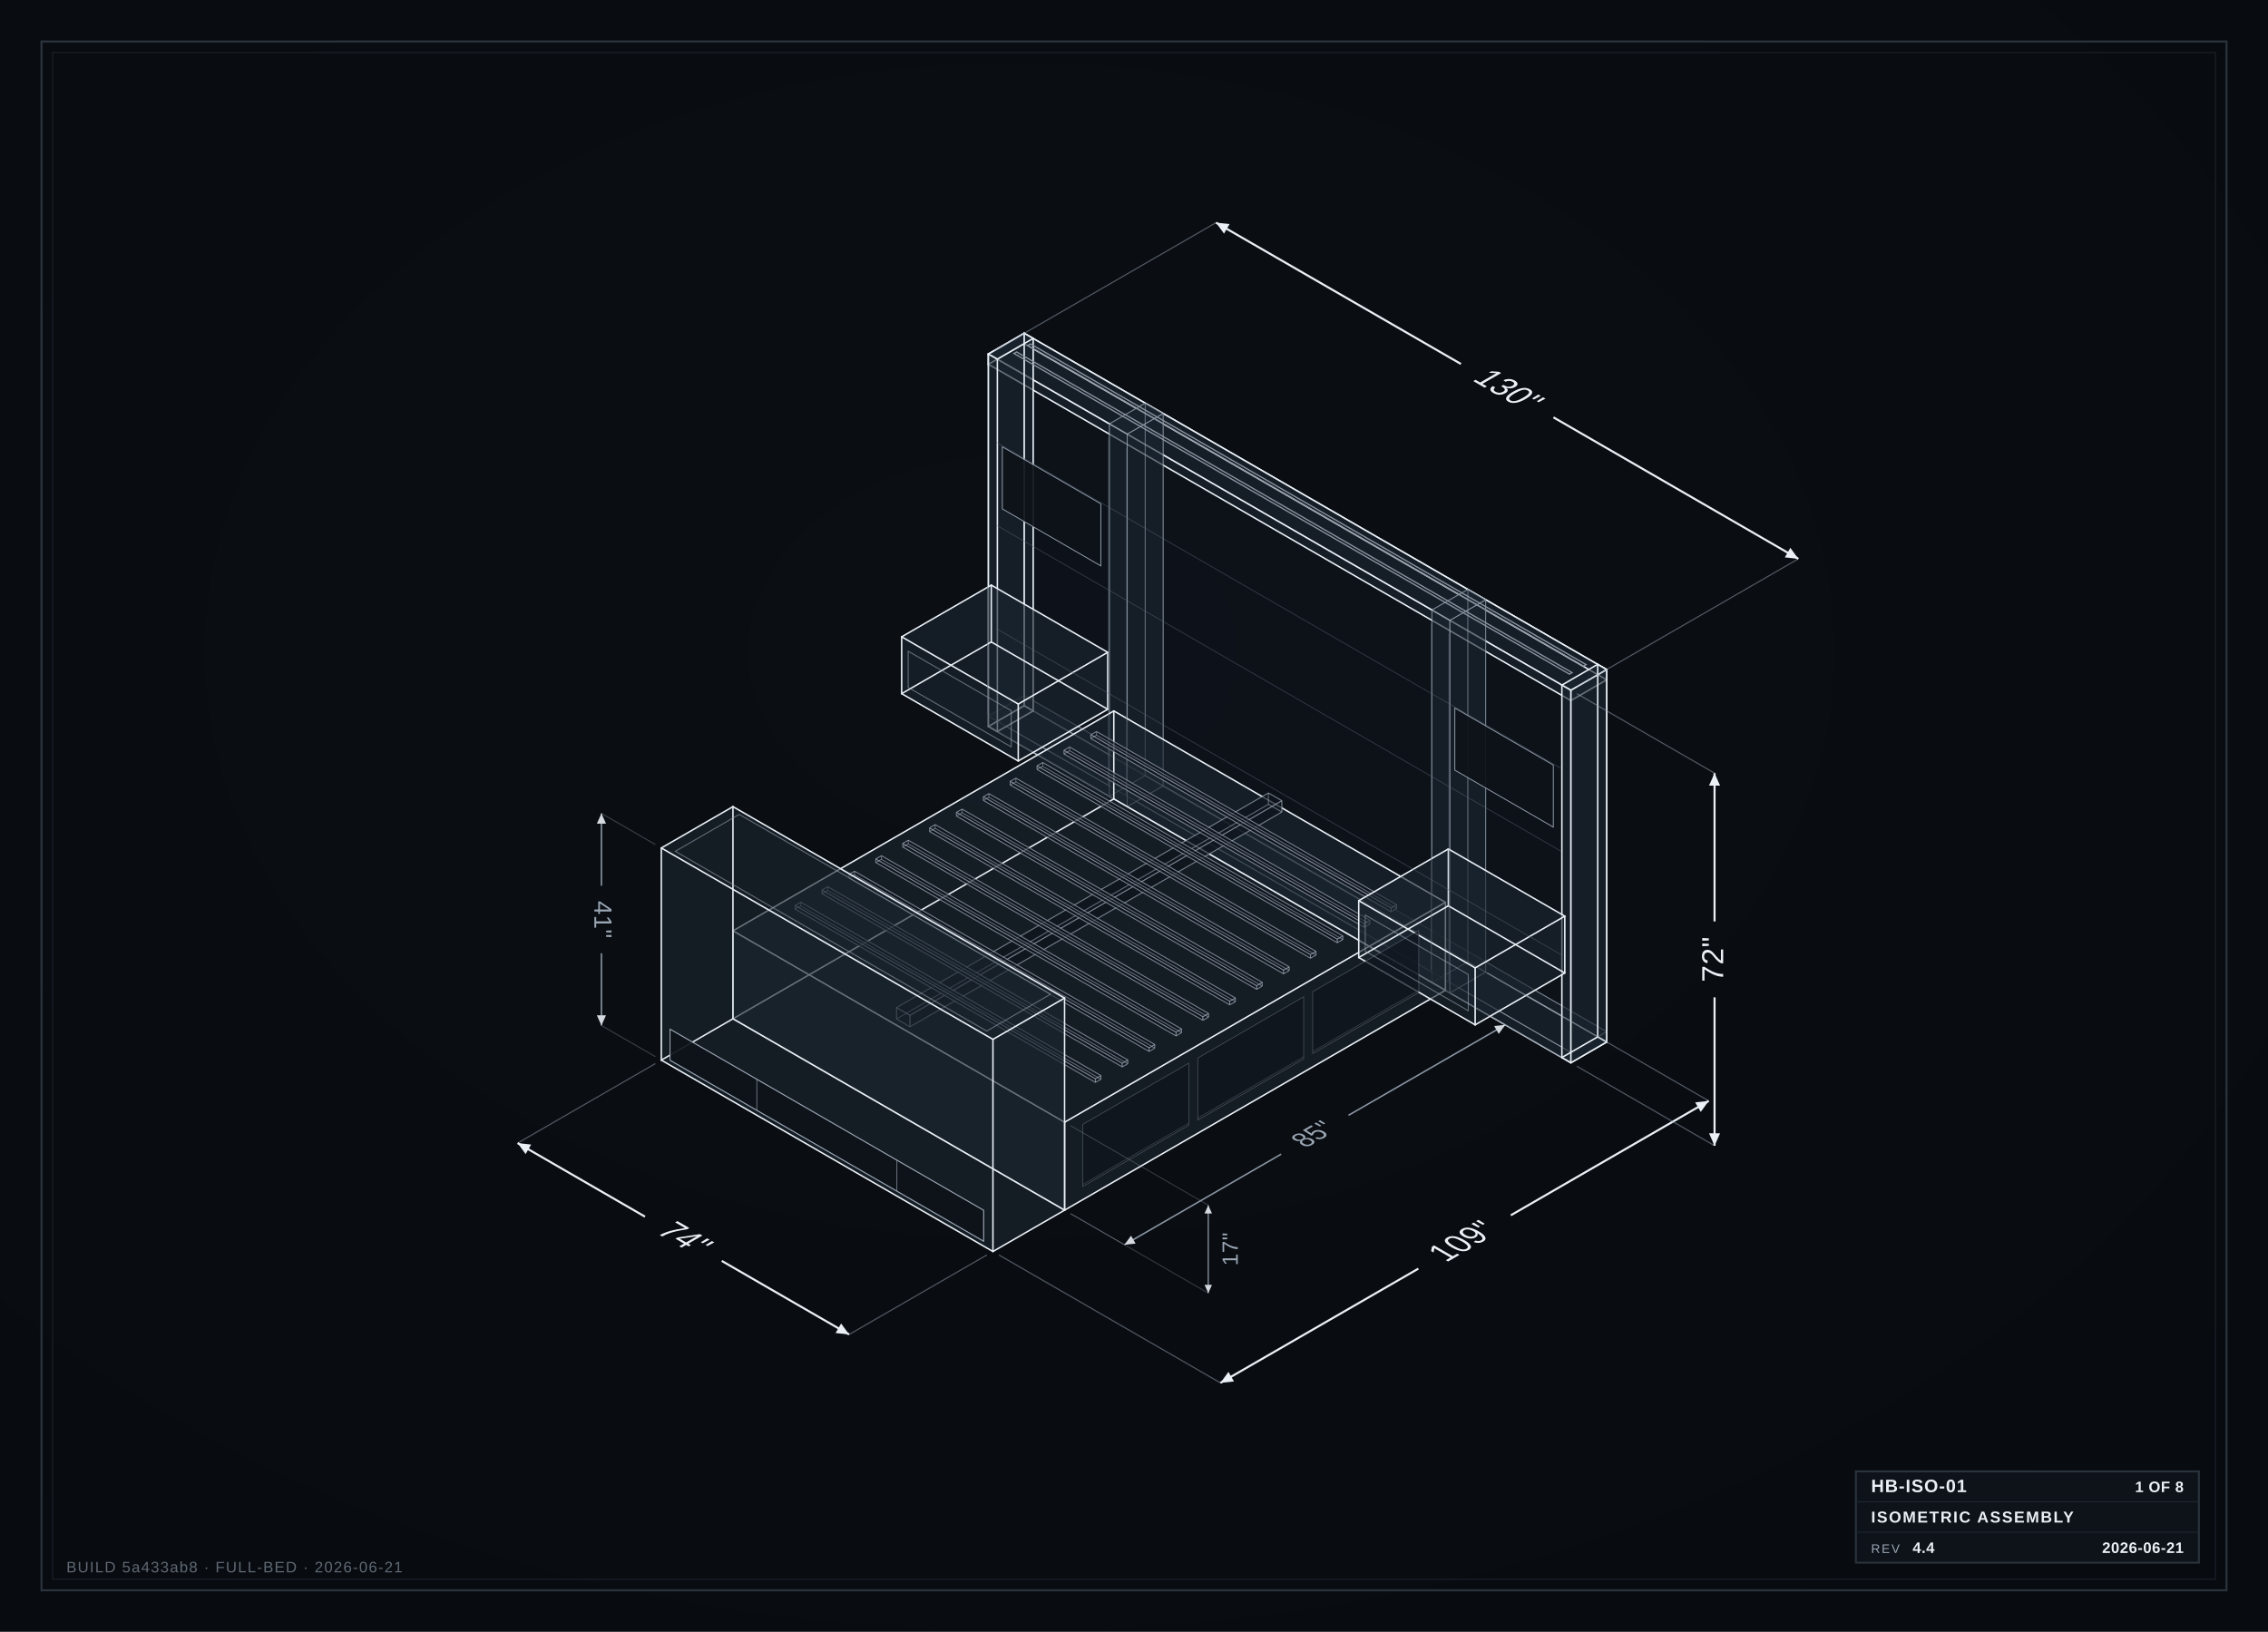
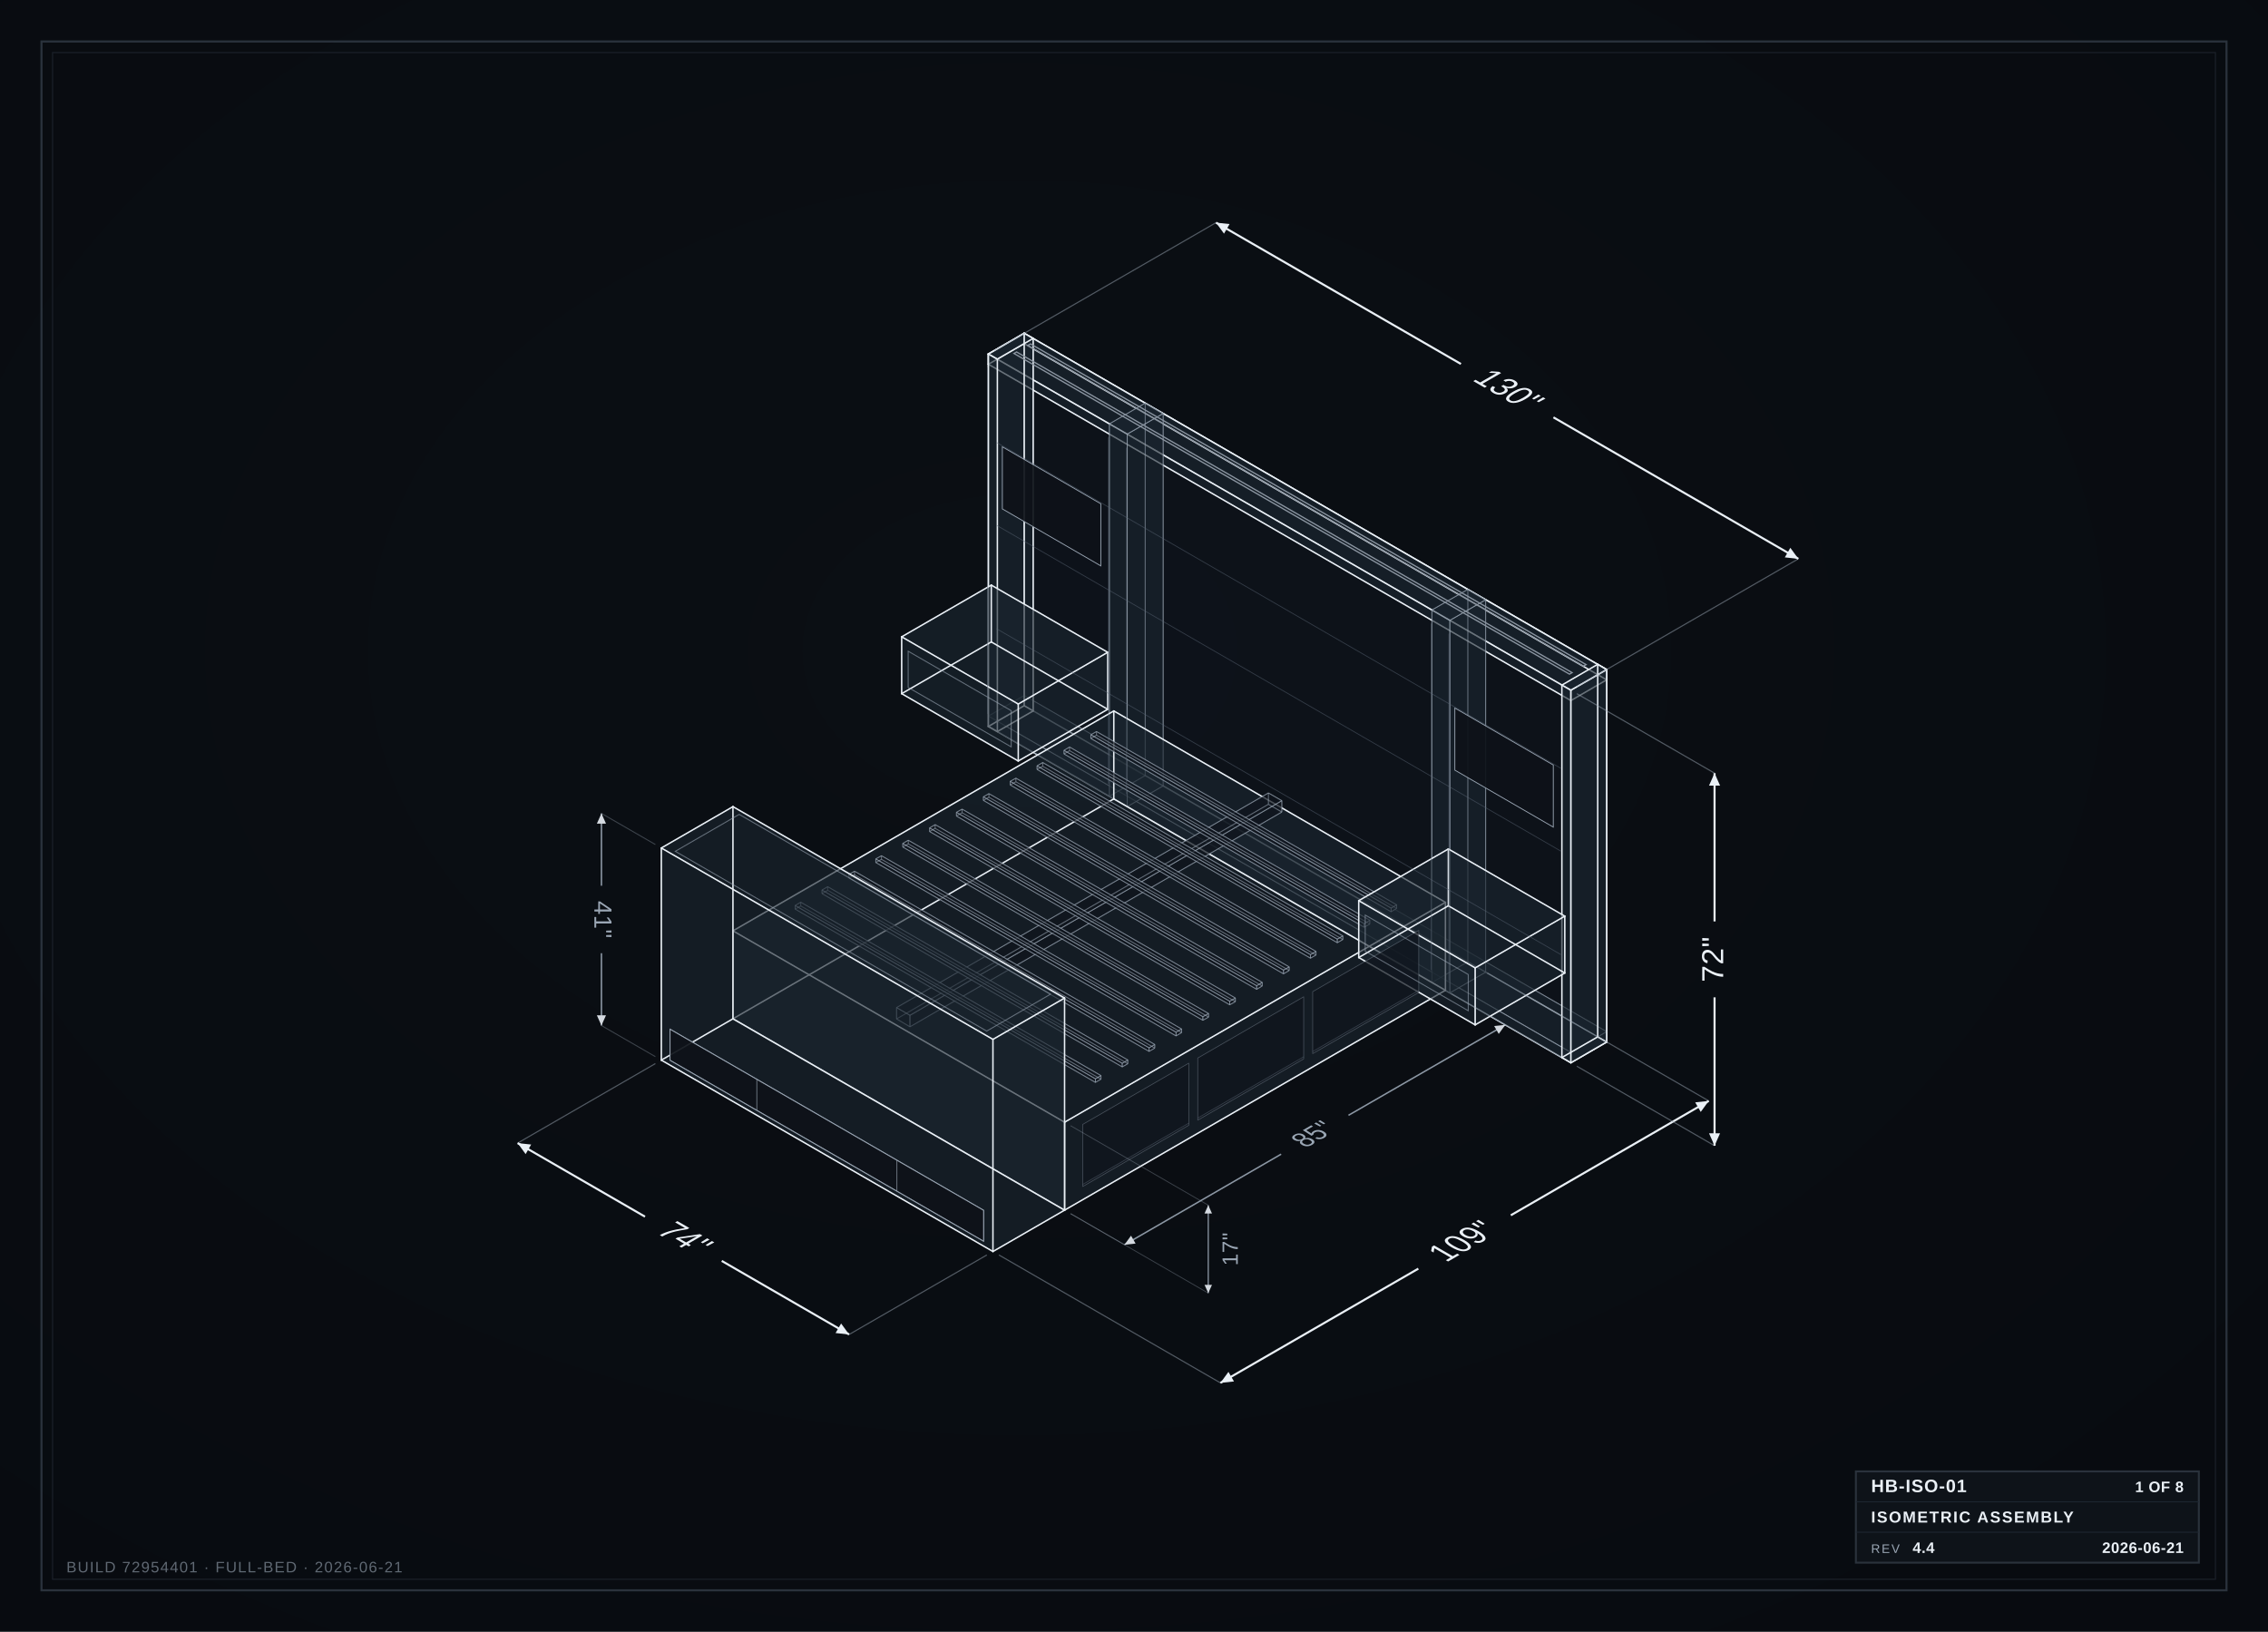
<svg xmlns="http://www.w3.org/2000/svg" viewBox="0 0 1640 1180" data-bf-class="new-world-isometric" data-bf-sheet="full-bed" data-bf-view="iso-top">
  <defs>
    <radialGradient id="bg" cx="0.45" cy="0.4" r="0.95">
      <stop offset="0" stop-color="#0B0F14" />
      <stop offset="1" stop-color="#070A0F" />
    </radialGradient>
    <marker id="dimArrow-primary" markerWidth="11" markerHeight="10" refX="9" refY="4" orient="auto-start-reverse" markerUnits="userSpaceOnUse">
      <path d="M0,0 L9,4 L0,8 Z" fill="#EAF0F6" />
    </marker>
    <marker id="dimArrow-secondary" markerWidth="9.4" markerHeight="8.6" refX="7.4" refY="3.3" orient="auto-start-reverse" markerUnits="userSpaceOnUse">
      <path d="M0,0 L7.4,3.3 L0,6.6 Z" fill="#EAF0F6" />
    </marker>
    <marker id="dimArrow-tight" markerWidth="8" markerHeight="7.4" refX="6" refY="2.7" orient="auto-start-reverse" markerUnits="userSpaceOnUse">
      <path d="M0,0 L6,2.7 L0,5.4 Z" fill="#EAF0F6" />
    </marker>
    <marker id="dimArrow-micro" markerWidth="7" markerHeight="6.4" refX="5" refY="2.2" orient="auto-start-reverse" markerUnits="userSpaceOnUse">
      <path d="M0,0 L5,2.2 L0,4.4 Z" fill="#EAF0F6" />
    </marker>
    <style>
      .face   { fill:#1B2530; fill-opacity:0.62; stroke:#9AA6B4; stroke-width:0.5; stroke-opacity:0.5; stroke-linejoin:round; }
      .faceDk { fill:#0E141C; fill-opacity:0.72; stroke:#9AA6B4; stroke-width:0.5; stroke-opacity:0.4; stroke-linejoin:round; }
      .spk    { fill:#0E1218; fill-opacity:0.92; stroke:#9AA6B4; stroke-width:0.6; }
      .metal  { fill:none; stroke:#8B95A1; stroke-width:0.9; }
      .edge   { stroke:#EAF0F6;  stroke-width:1.05; fill:none; stroke-linecap:round; stroke-linejoin:round; }
      .edgeS  { stroke:#9AA6B4; stroke-width:0.7;  fill:none; opacity:0.6; }
      .edgeF  { stroke:#5A6675; stroke-width:0.55; fill:none; opacity:0.5; }
      .explode { stroke:#9AA6B4; stroke-width:0.7; fill:none; stroke-dasharray:2 6; stroke-linecap:round; opacity:0.55; }
      .dimline-primary { stroke:#EAF0F6; stroke-width:1.5; }
      .dimline-secondary { stroke:#9AA6B4; stroke-width:1.05; opacity:0.9; }
      .dimline-tight { stroke:#9AA6B4; stroke-width:0.85; opacity:0.9; }
      .dimline-micro { stroke:#9AA6B4; stroke-width:0.7; opacity:0.9; }
      .ext-primary { stroke:#9AA6B4; stroke-width:0.8; opacity:0.5; }
      .ext-secondary { stroke:#9AA6B4; stroke-width:0.7; opacity:0.35; }
      .ext-tight { stroke:#9AA6B4; stroke-width:0.6; opacity:0.35; }
      .ext-micro { stroke:#9AA6B4; stroke-width:0.5; opacity:0.35; }
      .dimKnockout { fill:#070A0F; stroke:none; }
      /* dimension typography — the ONLY three sizes (07 §3B). The thin halo is ANTI-ALIAS support only, never
         line clearance: the dim line is broken around the number (or the number sits outside it), so no line
         ever runs beneath a glyph. */
      .dimtext { fill:#EAF0F6; font-family:"Helvetica Neue","Segoe UI",Arial,system-ui,sans-serif; letter-spacing:0.3px; paint-order:stroke; stroke:#070A0F; stroke-width:1.1px; }
      .dimP { font-size:22px; }
      .dimS { font-size:18px; fill:#9AA6B4; }
      .dimT { font-size:16px; fill:#9AA6B4; }
      .dimM { font-size:13px; fill:#9AA6B4; }
      /* COMPACT title-block typography (07 §3B): the drawing title lives ONLY here (no top sheet title); the
         title is class="ttl" so it is exempt from the descriptive-label scan and the proof's text.ttl probe. */
      .ttl   { fill:#EAF0F6;    font-family:"Helvetica Neue","Segoe UI",Arial,system-ui,sans-serif; font-size:11.5px; letter-spacing:1px; font-weight:600; }
      .tnum  { fill:#EAF0F6;    font-family:"Helvetica Neue","Segoe UI",Arial,system-ui,sans-serif; font-size:13px; letter-spacing:0.6px; font-weight:700; }
      .tlab  { fill:#9AA6B4; font-family:"Helvetica Neue","Segoe UI",Arial,system-ui,sans-serif; font-size:9px;  letter-spacing:1.1px; }
      .tval  { fill:#EAF0F6;    font-family:"Helvetica Neue","Segoe UI",Arial,system-ui,sans-serif; font-size:11px; letter-spacing:0.3px; font-weight:600; }
      .wm    { fill:#9AA6B4; font-family:"Helvetica Neue","Segoe UI",Arial,system-ui,sans-serif; font-size:11px; letter-spacing:0.8px; opacity:0.6; }
    </style>
  </defs>
  <rect x="0" y="0" width="1640" height="1180" fill="url(#bg)" />
  <rect x="30" y="30" width="1580" height="1120" fill="none" stroke="#2A323C" stroke-width="1.5" />
  <rect x="38" y="38" width="1564" height="1104" fill="none" stroke="#1A2029" stroke-width="0.8" />
  <g id="iso-model">
    <path d="M714.7,525.3 L1135.9,768.5 L1135.9,499.1 L714.7,256 Z" class="faceDk" />
    <path d="M1161.8,753.5 L1135.9,768.5 L1135.9,499.1 L1161.8,484.2 Z" class="faceDk" />
    <path d="M740.6,241 L1161.8,484.2 L1135.9,499.1 L714.7,256 Z" class="faceDk" />
    <line x1="740.6" y1="510.3" x2="1161.8" y2="753.5" class="edge" />
    <line x1="1161.8" y1="753.5" x2="1161.8" y2="484.2" class="edge" />
    <line x1="1161.8" y1="484.2" x2="740.6" y2="241" class="edge" />
    <line x1="740.6" y1="241" x2="740.6" y2="510.3" class="edge" />
    <line x1="714.7" y1="525.3" x2="1135.9" y2="768.5" class="edge" />
    <line x1="1135.9" y1="768.5" x2="1135.9" y2="499.1" class="edge" />
    <line x1="1135.9" y1="499.1" x2="714.7" y2="256" class="edge" />
    <line x1="714.7" y1="256" x2="714.7" y2="525.3" class="edge" />
    <line x1="740.6" y1="510.3" x2="714.7" y2="525.3" class="edge" />
    <line x1="1161.8" y1="753.5" x2="1135.9" y2="768.5" class="edge" />
    <line x1="1161.8" y1="484.2" x2="1135.9" y2="499.1" class="edge" />
    <line x1="740.6" y1="241" x2="714.7" y2="256" class="edge" />
    <path d="M714.7,263.4 L1135.9,506.6 L1135.9,499.1 L714.7,256 Z" class="face" />
    <path d="M1161.8,491.6 L1135.9,506.6 L1135.9,499.1 L1161.8,484.2 Z" class="face" />
    <path d="M740.6,241 L1161.8,484.2 L1135.9,499.1 L714.7,256 Z" class="face" />
    <line x1="740.6" y1="248.5" x2="1161.8" y2="491.6" class="edge" />
    <line x1="1161.8" y1="491.6" x2="1161.8" y2="484.2" class="edge" />
    <line x1="1161.8" y1="484.2" x2="740.6" y2="241" class="edge" />
    <line x1="740.6" y1="241" x2="740.6" y2="248.5" class="edge" />
    <line x1="714.7" y1="263.4" x2="1135.9" y2="506.6" class="edge" />
    <line x1="1135.9" y1="506.6" x2="1135.9" y2="499.1" class="edge" />
    <line x1="1135.9" y1="499.1" x2="714.7" y2="256" class="edge" />
    <line x1="714.7" y1="256" x2="714.7" y2="263.4" class="edge" />
    <line x1="740.6" y1="248.5" x2="714.7" y2="263.4" class="edge" />
    <line x1="1161.8" y1="491.6" x2="1135.9" y2="506.6" class="edge" />
    <line x1="1161.8" y1="484.2" x2="1135.9" y2="499.1" class="edge" />
    <line x1="740.6" y1="241" x2="714.7" y2="256" class="edge" />
    <path d="M714.7,525.3 L1135.9,768.5 L1135.9,761 L714.7,517.8 Z" class="face" />
    <path d="M1161.8,753.5 L1135.9,768.5 L1135.9,761 L1161.8,746 Z" class="face" />
    <path d="M740.6,502.9 L1161.8,746 L1135.9,761 L714.7,517.8 Z" class="face" />
    <line x1="740.6" y1="510.3" x2="1161.8" y2="753.5" class="edgeS" />
    <line x1="1161.8" y1="753.5" x2="1161.8" y2="746" class="edgeS" />
    <line x1="1161.8" y1="746" x2="740.6" y2="502.9" class="edgeS" />
    <line x1="740.6" y1="502.9" x2="740.6" y2="510.3" class="edgeS" />
    <line x1="714.7" y1="525.3" x2="1135.9" y2="768.5" class="edgeS" />
    <line x1="1135.9" y1="768.5" x2="1135.9" y2="761" class="edgeS" />
    <line x1="1135.9" y1="761" x2="714.7" y2="517.8" class="edgeS" />
    <line x1="714.7" y1="517.8" x2="714.7" y2="525.3" class="edgeS" />
    <line x1="740.6" y1="510.3" x2="714.7" y2="525.3" class="edgeS" />
    <line x1="1161.8" y1="753.5" x2="1135.9" y2="768.5" class="edgeS" />
    <line x1="1161.8" y1="746" x2="1135.9" y2="761" class="edgeS" />
    <line x1="740.6" y1="502.9" x2="714.7" y2="517.8" class="edgeS" />
    <path d="M714.7,525.3 L721.2,529 L721.2,259.7 L714.7,256 Z" class="face" />
    <path d="M747.1,514.1 L721.2,529 L721.2,259.7 L747.1,244.7 Z" class="face" />
    <path d="M740.6,241 L747.1,244.7 L721.2,259.7 L714.7,256 Z" class="face" />
    <line x1="740.6" y1="510.3" x2="747.1" y2="514.1" class="edge" />
    <line x1="747.1" y1="514.1" x2="747.1" y2="244.7" class="edge" />
    <line x1="747.1" y1="244.7" x2="740.6" y2="241" class="edge" />
    <line x1="740.6" y1="241" x2="740.6" y2="510.3" class="edge" />
    <line x1="714.7" y1="525.3" x2="721.2" y2="529" class="edge" />
    <line x1="721.2" y1="529" x2="721.2" y2="259.7" class="edge" />
    <line x1="721.2" y1="259.7" x2="714.7" y2="256" class="edge" />
    <line x1="714.7" y1="256" x2="714.7" y2="525.3" class="edge" />
    <line x1="740.6" y1="510.3" x2="714.7" y2="525.3" class="edge" />
    <line x1="747.1" y1="514.1" x2="721.2" y2="529" class="edge" />
    <line x1="747.1" y1="244.7" x2="721.2" y2="259.7" class="edge" />
    <line x1="740.6" y1="241" x2="714.7" y2="256" class="edge" />
    <path d="M1129.4,764.7 L1135.9,768.5 L1135.9,499.1 L1129.4,495.4 Z" class="face" />
    <path d="M1161.8,753.5 L1135.9,768.5 L1135.9,499.1 L1161.8,484.2 Z" class="face" />
    <path d="M1155.3,480.4 L1161.8,484.2 L1135.9,499.1 L1129.4,495.4 Z" class="face" />
    <line x1="1155.3" y1="749.8" x2="1161.8" y2="753.5" class="edge" />
    <line x1="1161.8" y1="753.5" x2="1161.8" y2="484.2" class="edge" />
    <line x1="1161.8" y1="484.2" x2="1155.3" y2="480.4" class="edge" />
    <line x1="1155.3" y1="480.4" x2="1155.3" y2="749.8" class="edge" />
    <line x1="1129.4" y1="764.7" x2="1135.9" y2="768.5" class="edge" />
    <line x1="1135.9" y1="768.5" x2="1135.9" y2="499.1" class="edge" />
    <line x1="1135.9" y1="499.1" x2="1129.4" y2="495.4" class="edge" />
    <line x1="1129.4" y1="495.4" x2="1129.4" y2="764.7" class="edge" />
    <line x1="1155.3" y1="749.8" x2="1129.4" y2="764.7" class="edge" />
    <line x1="1161.8" y1="753.5" x2="1135.9" y2="768.5" class="edge" />
    <line x1="1161.8" y1="484.2" x2="1135.9" y2="499.1" class="edge" />
    <line x1="1155.3" y1="480.4" x2="1129.4" y2="495.4" class="edge" />
    <path d="M802.2,575.8 L815.1,583.3 L815.1,313.9 L802.2,306.5 Z" class="face" />
    <path d="M841.1,568.3 L815.1,583.3 L815.1,313.9 L841.1,299 Z" class="face" />
    <path d="M828.1,291.5 L841.1,299 L815.1,313.9 L802.2,306.5 Z" class="face" />
    <line x1="828.1" y1="560.8" x2="841.1" y2="568.3" class="edgeS" />
    <line x1="841.1" y1="568.3" x2="841.1" y2="299" class="edgeS" />
    <line x1="841.1" y1="299" x2="828.1" y2="291.5" class="edgeS" />
    <line x1="828.1" y1="291.5" x2="828.1" y2="560.8" class="edgeS" />
    <line x1="802.2" y1="575.8" x2="815.1" y2="583.3" class="edgeS" />
    <line x1="815.1" y1="583.3" x2="815.1" y2="313.9" class="edgeS" />
    <line x1="815.1" y1="313.9" x2="802.2" y2="306.5" class="edgeS" />
    <line x1="802.2" y1="306.5" x2="802.2" y2="575.8" class="edgeS" />
    <line x1="828.1" y1="560.8" x2="802.2" y2="575.8" class="edgeS" />
    <line x1="841.1" y1="568.3" x2="815.1" y2="583.3" class="edgeS" />
    <line x1="841.1" y1="299" x2="815.1" y2="313.9" class="edgeS" />
    <line x1="828.1" y1="291.5" x2="802.2" y2="306.5" class="edgeS" />
    <path d="M1035.4,710.5 L1048.4,718 L1048.4,448.6 L1035.4,441.1 Z" class="face" />
    <path d="M1074.3,703 L1048.4,718 L1048.4,448.6 L1074.3,433.7 Z" class="face" />
    <path d="M1061.4,426.2 L1074.3,433.7 L1048.4,448.6 L1035.4,441.1 Z" class="face" />
    <line x1="1061.4" y1="695.5" x2="1074.3" y2="703" class="edgeS" />
    <line x1="1074.3" y1="703" x2="1074.3" y2="433.7" class="edgeS" />
    <line x1="1074.3" y1="433.7" x2="1061.4" y2="426.2" class="edgeS" />
    <line x1="1061.4" y1="426.2" x2="1061.4" y2="695.5" class="edgeS" />
    <line x1="1035.4" y1="710.5" x2="1048.4" y2="718" class="edgeS" />
    <line x1="1048.4" y1="718" x2="1048.4" y2="448.6" class="edgeS" />
    <line x1="1048.4" y1="448.6" x2="1035.4" y2="441.1" class="edgeS" />
    <line x1="1035.4" y1="441.1" x2="1035.4" y2="710.5" class="edgeS" />
    <line x1="1061.4" y1="695.5" x2="1035.4" y2="710.5" class="edgeS" />
    <line x1="1074.3" y1="703" x2="1048.4" y2="718" class="edgeS" />
    <line x1="1074.3" y1="433.7" x2="1048.4" y2="448.6" class="edgeS" />
    <line x1="1061.4" y1="426.2" x2="1035.4" y2="441.1" class="edgeS" />
    <path d="M530,736.7 L769.8,875.1 L769.8,811.5 L530,673.1 Z" class="face" />
    <path d="M1045.2,716.1 L769.8,875.1 L769.8,811.5 L1045.2,652.5 Z" class="face" />
    <path d="M805.4,514.1 L1045.2,652.5 L769.8,811.5 L530,673.1 Z" class="face" />
    <line x1="805.4" y1="577.7" x2="1045.2" y2="716.1" class="edge" />
    <line x1="1045.2" y1="716.1" x2="1045.2" y2="652.5" class="edge" />
    <line x1="1045.2" y1="652.5" x2="805.4" y2="514.1" class="edge" />
    <line x1="805.4" y1="514.1" x2="805.4" y2="577.7" class="edge" />
    <line x1="530" y1="736.7" x2="769.8" y2="875.1" class="edge" />
    <line x1="769.8" y1="875.1" x2="769.8" y2="811.5" class="edge" />
    <line x1="769.8" y1="811.5" x2="530" y2="673.1" class="edge" />
    <line x1="530" y1="673.1" x2="530" y2="736.7" class="edge" />
    <line x1="805.4" y1="577.7" x2="530" y2="736.7" class="edge" />
    <line x1="1045.2" y1="716.1" x2="769.8" y2="875.1" class="edge" />
    <line x1="1045.2" y1="652.5" x2="769.8" y2="811.5" class="edge" />
    <line x1="805.4" y1="514.1" x2="530" y2="673.1" class="edge" />
    <path d="M648.3,736.8 L658,742.5 L658,734.2 L648.3,728.6 Z" class="faceDk" />
    <path d="M926.9,587.2 L658,742.5 L658,734.2 L926.9,579 Z" class="faceDk" />
    <path d="M917.2,573.4 L926.9,579 L658,734.2 L648.3,728.6 Z" class="faceDk" />
    <line x1="917.2" y1="581.6" x2="926.9" y2="587.2" class="edgeS" />
    <line x1="926.9" y1="587.2" x2="926.9" y2="579" class="edgeS" />
    <line x1="926.9" y1="579" x2="917.2" y2="573.4" class="edgeS" />
    <line x1="917.2" y1="573.4" x2="917.2" y2="581.6" class="edgeS" />
    <line x1="648.3" y1="736.8" x2="658" y2="742.5" class="edgeS" />
    <line x1="658" y1="742.5" x2="658" y2="734.2" class="edgeS" />
    <line x1="658" y1="734.2" x2="648.3" y2="728.6" class="edgeS" />
    <line x1="648.3" y1="728.6" x2="648.3" y2="736.8" class="edgeS" />
    <line x1="917.2" y1="581.6" x2="648.3" y2="736.8" class="edgeS" />
    <line x1="926.9" y1="587.2" x2="658" y2="742.5" class="edgeS" />
    <line x1="926.9" y1="579" x2="658" y2="734.2" class="edgeS" />
    <line x1="917.2" y1="573.4" x2="648.3" y2="728.6" class="edgeS" />
    <path d="M788.8,534 L1005.9,659.3 L1005.9,656.7 L788.8,531.3 Z" class="faceDk" />
    <path d="M1009.9,656.9 L1005.9,659.3 L1005.9,656.7 L1009.9,654.3 Z" class="faceDk" />
    <path d="M792.9,529 L1009.9,654.3 L1005.9,656.7 L788.8,531.3 Z" class="faceDk" />
    <line x1="792.9" y1="531.6" x2="1009.9" y2="656.9" class="edgeS" />
    <line x1="1009.9" y1="656.9" x2="1009.9" y2="654.3" class="edgeS" />
    <line x1="1009.9" y1="654.3" x2="792.9" y2="529" class="edgeS" />
    <line x1="792.9" y1="529" x2="792.9" y2="531.6" class="edgeS" />
    <line x1="788.8" y1="534" x2="1005.9" y2="659.3" class="edgeS" />
    <line x1="1005.9" y1="659.3" x2="1005.9" y2="656.7" class="edgeS" />
    <line x1="1005.9" y1="656.7" x2="788.8" y2="531.3" class="edgeS" />
    <line x1="788.8" y1="531.3" x2="788.8" y2="534" class="edgeS" />
    <line x1="792.9" y1="531.6" x2="788.8" y2="534" class="edgeS" />
    <line x1="1009.9" y1="656.9" x2="1005.9" y2="659.3" class="edgeS" />
    <line x1="1009.9" y1="654.3" x2="1005.9" y2="656.7" class="edgeS" />
    <line x1="792.9" y1="529" x2="788.8" y2="531.3" class="edgeS" />
    <path d="M769.4,545.2 L986.4,670.5 L986.4,667.9 L769.4,542.6 Z" class="faceDk" />
    <path d="M990.5,668.2 L986.4,670.5 L986.4,667.9 L990.5,665.5 Z" class="faceDk" />
    <path d="M773.4,540.2 L990.5,665.5 L986.4,667.9 L769.4,542.6 Z" class="faceDk" />
    <line x1="773.4" y1="542.8" x2="990.5" y2="668.2" class="edgeS" />
    <line x1="990.5" y1="668.2" x2="990.5" y2="665.5" class="edgeS" />
    <line x1="990.5" y1="665.5" x2="773.4" y2="540.2" class="edgeS" />
    <line x1="773.4" y1="540.2" x2="773.4" y2="542.8" class="edgeS" />
    <line x1="769.4" y1="545.2" x2="986.4" y2="670.5" class="edgeS" />
    <line x1="986.4" y1="670.5" x2="986.4" y2="667.9" class="edgeS" />
    <line x1="986.4" y1="667.9" x2="769.4" y2="542.6" class="edgeS" />
    <line x1="769.4" y1="542.6" x2="769.4" y2="545.2" class="edgeS" />
    <line x1="773.4" y1="542.8" x2="769.4" y2="545.2" class="edgeS" />
    <line x1="990.5" y1="668.2" x2="986.4" y2="670.5" class="edgeS" />
    <line x1="990.5" y1="665.5" x2="986.4" y2="667.9" class="edgeS" />
    <line x1="773.4" y1="540.2" x2="769.4" y2="542.6" class="edgeS" />
    <path d="M749.9,556.4 L967,681.7 L967,679.1 L749.9,553.8 Z" class="faceDk" />
    <path d="M971,679.4 L967,681.7 L967,679.1 L971,676.8 Z" class="faceDk" />
    <path d="M754,551.4 L971,676.8 L967,679.1 L749.9,553.8 Z" class="faceDk" />
    <line x1="754" y1="554.1" x2="971" y2="679.4" class="edgeS" />
    <line x1="971" y1="679.4" x2="971" y2="676.8" class="edgeS" />
    <line x1="971" y1="676.8" x2="754" y2="551.4" class="edgeS" />
    <line x1="754" y1="551.4" x2="754" y2="554.1" class="edgeS" />
    <line x1="749.9" y1="556.4" x2="967" y2="681.7" class="edgeS" />
    <line x1="967" y1="681.7" x2="967" y2="679.1" class="edgeS" />
    <line x1="967" y1="679.1" x2="749.9" y2="553.8" class="edgeS" />
    <line x1="749.9" y1="553.8" x2="749.9" y2="556.4" class="edgeS" />
    <line x1="754" y1="554.1" x2="749.9" y2="556.4" class="edgeS" />
    <line x1="971" y1="679.4" x2="967" y2="681.7" class="edgeS" />
    <line x1="971" y1="676.8" x2="967" y2="679.1" class="edgeS" />
    <line x1="754" y1="551.4" x2="749.9" y2="553.8" class="edgeS" />
    <path d="M730.5,567.6 L947.6,692.9 L947.6,690.3 L730.5,565 Z" class="faceDk" />
    <path d="M951.6,690.6 L947.6,692.9 L947.6,690.3 L951.6,688 Z" class="faceDk" />
    <path d="M734.6,562.7 L951.6,688 L947.6,690.3 L730.5,565 Z" class="faceDk" />
    <line x1="734.6" y1="565.3" x2="951.6" y2="690.6" class="edgeS" />
    <line x1="951.6" y1="690.6" x2="951.6" y2="688" class="edgeS" />
    <line x1="951.6" y1="688" x2="734.6" y2="562.7" class="edgeS" />
    <line x1="734.6" y1="562.7" x2="734.6" y2="565.3" class="edgeS" />
    <line x1="730.5" y1="567.6" x2="947.6" y2="692.9" class="edgeS" />
    <line x1="947.6" y1="692.9" x2="947.6" y2="690.3" class="edgeS" />
    <line x1="947.6" y1="690.3" x2="730.5" y2="565" class="edgeS" />
    <line x1="730.5" y1="565" x2="730.5" y2="567.6" class="edgeS" />
    <line x1="734.6" y1="565.3" x2="730.5" y2="567.6" class="edgeS" />
    <line x1="951.6" y1="690.6" x2="947.6" y2="692.9" class="edgeS" />
    <line x1="951.6" y1="688" x2="947.6" y2="690.3" class="edgeS" />
    <line x1="734.6" y1="562.7" x2="730.5" y2="565" class="edgeS" />
    <path d="M711.1,578.8 L928.1,704.2 L928.1,701.5 L711.1,576.2 Z" class="faceDk" />
    <path d="M932.2,701.8 L928.1,704.2 L928.1,701.5 L932.2,699.2 Z" class="faceDk" />
    <path d="M715.1,573.9 L932.2,699.2 L928.1,701.5 L711.1,576.2 Z" class="faceDk" />
    <line x1="715.1" y1="576.5" x2="932.2" y2="701.8" class="edgeS" />
    <line x1="932.2" y1="701.8" x2="932.2" y2="699.2" class="edgeS" />
    <line x1="932.2" y1="699.2" x2="715.1" y2="573.9" class="edgeS" />
    <line x1="715.1" y1="573.9" x2="715.1" y2="576.5" class="edgeS" />
    <line x1="711.1" y1="578.8" x2="928.1" y2="704.2" class="edgeS" />
    <line x1="928.1" y1="704.2" x2="928.1" y2="701.5" class="edgeS" />
    <line x1="928.1" y1="701.5" x2="711.1" y2="576.2" class="edgeS" />
    <line x1="711.1" y1="576.2" x2="711.1" y2="578.8" class="edgeS" />
    <line x1="715.1" y1="576.5" x2="711.1" y2="578.8" class="edgeS" />
    <line x1="932.2" y1="701.8" x2="928.1" y2="704.2" class="edgeS" />
    <line x1="932.2" y1="699.2" x2="928.1" y2="701.5" class="edgeS" />
    <line x1="715.1" y1="573.9" x2="711.1" y2="576.2" class="edgeS" />
    <path d="M691.6,590.1 L908.7,715.4 L908.7,712.8 L691.6,587.4 Z" class="faceDk" />
    <path d="M912.7,713 L908.7,715.4 L908.7,712.8 L912.7,710.4 Z" class="faceDk" />
    <path d="M695.7,585.1 L912.7,710.4 L908.7,712.8 L691.6,587.4 Z" class="faceDk" />
    <line x1="695.7" y1="587.7" x2="912.7" y2="713" class="edgeS" />
    <line x1="912.7" y1="713" x2="912.7" y2="710.4" class="edgeS" />
    <line x1="912.7" y1="710.4" x2="695.7" y2="585.1" class="edgeS" />
    <line x1="695.7" y1="585.1" x2="695.7" y2="587.7" class="edgeS" />
    <line x1="691.6" y1="590.1" x2="908.7" y2="715.4" class="edgeS" />
    <line x1="908.7" y1="715.4" x2="908.7" y2="712.8" class="edgeS" />
    <line x1="908.7" y1="712.8" x2="691.6" y2="587.4" class="edgeS" />
    <line x1="691.6" y1="587.4" x2="691.6" y2="590.1" class="edgeS" />
    <line x1="695.7" y1="587.7" x2="691.6" y2="590.1" class="edgeS" />
    <line x1="912.7" y1="713" x2="908.7" y2="715.4" class="edgeS" />
    <line x1="912.7" y1="710.4" x2="908.7" y2="712.8" class="edgeS" />
    <line x1="695.7" y1="585.1" x2="691.6" y2="587.4" class="edgeS" />
    <path d="M672.2,601.3 L889.2,726.6 L889.2,724 L672.2,598.7 Z" class="faceDk" />
    <path d="M893.3,724.3 L889.2,726.6 L889.2,724 L893.3,721.7 Z" class="faceDk" />
    <path d="M676.2,596.3 L893.3,721.7 L889.2,724 L672.2,598.7 Z" class="faceDk" />
    <line x1="676.2" y1="599" x2="893.3" y2="724.3" class="edgeS" />
    <line x1="893.3" y1="724.3" x2="893.3" y2="721.7" class="edgeS" />
    <line x1="893.3" y1="721.7" x2="676.2" y2="596.3" class="edgeS" />
    <line x1="676.2" y1="596.3" x2="676.2" y2="599" class="edgeS" />
    <line x1="672.2" y1="601.3" x2="889.2" y2="726.6" class="edgeS" />
    <line x1="889.2" y1="726.6" x2="889.2" y2="724" class="edgeS" />
    <line x1="889.2" y1="724" x2="672.2" y2="598.7" class="edgeS" />
    <line x1="672.2" y1="598.7" x2="672.2" y2="601.3" class="edgeS" />
    <line x1="676.2" y1="599" x2="672.2" y2="601.3" class="edgeS" />
    <line x1="893.3" y1="724.3" x2="889.2" y2="726.6" class="edgeS" />
    <line x1="893.3" y1="721.7" x2="889.2" y2="724" class="edgeS" />
    <line x1="676.2" y1="596.3" x2="672.2" y2="598.7" class="edgeS" />
    <path d="M652.8,612.5 L869.8,737.8 L869.8,735.2 L652.8,609.9 Z" class="faceDk" />
    <path d="M873.9,735.5 L869.8,737.8 L869.8,735.2 L873.9,732.9 Z" class="faceDk" />
    <path d="M656.8,607.6 L873.9,732.9 L869.8,735.2 L652.8,609.9 Z" class="faceDk" />
    <line x1="656.8" y1="610.2" x2="873.9" y2="735.5" class="edgeS" />
    <line x1="873.9" y1="735.5" x2="873.9" y2="732.9" class="edgeS" />
    <line x1="873.9" y1="732.9" x2="656.8" y2="607.6" class="edgeS" />
    <line x1="656.8" y1="607.6" x2="656.8" y2="610.2" class="edgeS" />
    <line x1="652.8" y1="612.5" x2="869.8" y2="737.8" class="edgeS" />
    <line x1="869.8" y1="737.8" x2="869.8" y2="735.2" class="edgeS" />
    <line x1="869.8" y1="735.2" x2="652.8" y2="609.9" class="edgeS" />
    <line x1="652.8" y1="609.9" x2="652.8" y2="612.5" class="edgeS" />
    <line x1="656.8" y1="610.2" x2="652.8" y2="612.5" class="edgeS" />
    <line x1="873.9" y1="735.5" x2="869.8" y2="737.8" class="edgeS" />
    <line x1="873.9" y1="732.9" x2="869.8" y2="735.2" class="edgeS" />
    <line x1="656.8" y1="607.6" x2="652.8" y2="609.9" class="edgeS" />
    <path d="M633.3,623.7 L850.4,749.1 L850.4,746.4 L633.3,621.1 Z" class="faceDk" />
    <path d="M854.4,746.7 L850.4,749.1 L850.4,746.4 L854.4,744.1 Z" class="faceDk" />
    <path d="M637.4,618.8 L854.4,744.1 L850.4,746.4 L633.3,621.1 Z" class="faceDk" />
    <line x1="637.4" y1="621.4" x2="854.4" y2="746.7" class="edgeS" />
    <line x1="854.4" y1="746.7" x2="854.4" y2="744.1" class="edgeS" />
    <line x1="854.4" y1="744.1" x2="637.4" y2="618.8" class="edgeS" />
    <line x1="637.4" y1="618.8" x2="637.4" y2="621.4" class="edgeS" />
    <line x1="633.3" y1="623.7" x2="850.4" y2="749.1" class="edgeS" />
    <line x1="850.4" y1="749.1" x2="850.4" y2="746.4" class="edgeS" />
    <line x1="850.4" y1="746.4" x2="633.3" y2="621.1" class="edgeS" />
    <line x1="633.3" y1="621.1" x2="633.3" y2="623.7" class="edgeS" />
    <line x1="637.4" y1="621.4" x2="633.3" y2="623.7" class="edgeS" />
    <line x1="854.4" y1="746.7" x2="850.4" y2="749.1" class="edgeS" />
    <line x1="854.4" y1="744.1" x2="850.4" y2="746.4" class="edgeS" />
    <line x1="637.4" y1="618.8" x2="633.3" y2="621.1" class="edgeS" />
    <path d="M613.9,635 L830.9,760.3 L830.9,757.7 L613.9,632.3 Z" class="faceDk" />
    <path d="M835,757.9 L830.9,760.3 L830.9,757.7 L835,755.3 Z" class="faceDk" />
    <path d="M617.9,630 L835,755.3 L830.9,757.7 L613.9,632.3 Z" class="faceDk" />
    <line x1="617.9" y1="632.6" x2="835" y2="757.9" class="edgeS" />
    <line x1="835" y1="757.9" x2="835" y2="755.3" class="edgeS" />
    <line x1="835" y1="755.3" x2="617.9" y2="630" class="edgeS" />
    <line x1="617.9" y1="630" x2="617.9" y2="632.6" class="edgeS" />
    <line x1="613.9" y1="635" x2="830.9" y2="760.3" class="edgeS" />
    <line x1="830.9" y1="760.3" x2="830.9" y2="757.7" class="edgeS" />
    <line x1="830.9" y1="757.7" x2="613.9" y2="632.3" class="edgeS" />
    <line x1="613.9" y1="632.3" x2="613.9" y2="635" class="edgeS" />
    <line x1="617.9" y1="632.6" x2="613.9" y2="635" class="edgeS" />
    <line x1="835" y1="757.9" x2="830.9" y2="760.3" class="edgeS" />
    <line x1="835" y1="755.3" x2="830.9" y2="757.7" class="edgeS" />
    <line x1="617.9" y1="630" x2="613.9" y2="632.3" class="edgeS" />
    <path d="M594.4,646.2 L811.5,771.5 L811.5,768.9 L594.4,643.6 Z" class="faceDk" />
    <path d="M815.5,769.2 L811.5,771.5 L811.5,768.9 L815.5,766.5 Z" class="faceDk" />
    <path d="M598.5,641.2 L815.5,766.5 L811.5,768.9 L594.4,643.6 Z" class="faceDk" />
    <line x1="598.5" y1="643.8" x2="815.5" y2="769.2" class="edgeS" />
    <line x1="815.5" y1="769.2" x2="815.5" y2="766.5" class="edgeS" />
    <line x1="815.5" y1="766.5" x2="598.5" y2="641.2" class="edgeS" />
    <line x1="598.5" y1="641.2" x2="598.5" y2="643.8" class="edgeS" />
    <line x1="594.4" y1="646.2" x2="811.5" y2="771.5" class="edgeS" />
    <line x1="811.5" y1="771.5" x2="811.5" y2="768.9" class="edgeS" />
    <line x1="811.5" y1="768.9" x2="594.4" y2="643.6" class="edgeS" />
    <line x1="594.4" y1="643.6" x2="594.4" y2="646.2" class="edgeS" />
    <line x1="598.5" y1="643.8" x2="594.4" y2="646.2" class="edgeS" />
    <line x1="815.5" y1="769.2" x2="811.5" y2="771.5" class="edgeS" />
    <line x1="815.5" y1="766.5" x2="811.5" y2="768.9" class="edgeS" />
    <line x1="598.5" y1="641.2" x2="594.4" y2="643.6" class="edgeS" />
    <path d="M575,657.4 L792.1,782.7 L792.1,780.1 L575,654.8 Z" class="faceDk" />
    <path d="M796.1,780.4 L792.1,782.7 L792.1,780.1 L796.1,777.8 Z" class="faceDk" />
    <path d="M579,652.4 L796.1,777.8 L792.1,780.1 L575,654.8 Z" class="faceDk" />
    <line x1="579" y1="655.1" x2="796.1" y2="780.4" class="edgeS" />
    <line x1="796.1" y1="780.4" x2="796.1" y2="777.8" class="edgeS" />
    <line x1="796.1" y1="777.8" x2="579" y2="652.4" class="edgeS" />
    <line x1="579" y1="652.4" x2="579" y2="655.1" class="edgeS" />
    <line x1="575" y1="657.4" x2="792.1" y2="782.7" class="edgeS" />
    <line x1="792.1" y1="782.7" x2="792.1" y2="780.1" class="edgeS" />
    <line x1="792.1" y1="780.1" x2="575" y2="654.8" class="edgeS" />
    <line x1="575" y1="654.8" x2="575" y2="657.4" class="edgeS" />
    <line x1="579" y1="655.1" x2="575" y2="657.4" class="edgeS" />
    <line x1="796.1" y1="780.4" x2="792.1" y2="782.7" class="edgeS" />
    <line x1="796.1" y1="777.8" x2="792.1" y2="780.1" class="edgeS" />
    <line x1="579" y1="652.4" x2="575" y2="654.8" class="edgeS" />
    <path d="M478.2,766.6 L718,905 L718,751.6 L478.2,613.2 Z" class="face" />
    <path d="M769.8,875.1 L718,905 L718,751.6 L769.8,721.7 Z" class="face" />
    <path d="M530,583.3 L769.8,721.7 L718,751.6 L478.2,613.2 Z" class="face" />
    <line x1="530" y1="736.7" x2="769.8" y2="875.1" class="edge" />
    <line x1="769.8" y1="875.1" x2="769.8" y2="721.7" class="edge" />
    <line x1="769.8" y1="721.7" x2="530" y2="583.3" class="edge" />
    <line x1="530" y1="583.3" x2="530" y2="736.7" class="edge" />
    <line x1="478.2" y1="766.6" x2="718" y2="905" class="edge" />
    <line x1="718" y1="905" x2="718" y2="751.6" class="edge" />
    <line x1="718" y1="751.6" x2="478.2" y2="613.2" class="edge" />
    <line x1="478.2" y1="613.2" x2="478.2" y2="766.6" class="edge" />
    <line x1="530" y1="736.7" x2="478.2" y2="766.6" class="edge" />
    <line x1="769.8" y1="875.1" x2="718" y2="905" class="edge" />
    <line x1="769.8" y1="721.7" x2="718" y2="751.6" class="edge" />
    <line x1="530" y1="583.3" x2="478.2" y2="613.2" class="edge" />
    <path d="M652,501.6 L736.3,550.3 L736.3,509.1 L652,460.5 Z" class="face" />
    <path d="M801,512.9 L736.3,550.3 L736.3,509.1 L801,471.7 Z" class="face" />
    <path d="M716.8,423.1 L801,471.7 L736.3,509.1 L652,460.5 Z" class="face" />
    <line x1="716.8" y1="464.2" x2="801" y2="512.9" class="edge" />
    <line x1="801" y1="512.9" x2="801" y2="471.7" class="edge" />
    <line x1="801" y1="471.7" x2="716.8" y2="423.1" class="edge" />
    <line x1="716.8" y1="423.1" x2="716.8" y2="464.2" class="edge" />
    <line x1="652" y1="501.6" x2="736.3" y2="550.3" class="edge" />
    <line x1="736.3" y1="550.3" x2="736.3" y2="509.1" class="edge" />
    <line x1="736.3" y1="509.1" x2="652" y2="460.5" class="edge" />
    <line x1="652" y1="460.5" x2="652" y2="501.6" class="edge" />
    <line x1="716.8" y1="464.2" x2="652" y2="501.6" class="edge" />
    <line x1="801" y1="512.9" x2="736.3" y2="550.3" class="edge" />
    <line x1="801" y1="471.7" x2="736.3" y2="509.1" class="edge" />
    <line x1="716.8" y1="423.1" x2="652" y2="460.5" class="edge" />
    <path d="M982.5,692.4 L1066.7,741.1 L1066.7,699.9 L982.5,651.3 Z" class="face" />
    <path d="M1131.5,703.6 L1066.7,741.1 L1066.7,699.9 L1131.5,662.5 Z" class="face" />
    <path d="M1047.3,613.9 L1131.5,662.5 L1066.7,699.9 L982.5,651.3 Z" class="face" />
    <line x1="1047.3" y1="655" x2="1131.5" y2="703.6" class="edge" />
    <line x1="1131.5" y1="703.6" x2="1131.5" y2="662.5" class="edge" />
    <line x1="1131.5" y1="662.5" x2="1047.3" y2="613.9" class="edge" />
    <line x1="1047.3" y1="613.9" x2="1047.3" y2="655" class="edge" />
    <line x1="982.5" y1="692.4" x2="1066.7" y2="741.1" class="edge" />
    <line x1="1066.7" y1="741.1" x2="1066.7" y2="699.9" class="edge" />
    <line x1="1066.7" y1="699.9" x2="982.5" y2="651.3" class="edge" />
    <line x1="982.5" y1="651.3" x2="982.5" y2="692.4" class="edge" />
    <line x1="1047.3" y1="655" x2="982.5" y2="692.4" class="edge" />
    <line x1="1131.5" y1="703.6" x2="1066.7" y2="741.1" class="edge" />
    <line x1="1131.5" y1="662.5" x2="1066.7" y2="699.9" class="edge" />
    <line x1="1047.3" y1="613.9" x2="982.5" y2="651.3" class="edge" />
    <path d="M724.8,368 L796,409.2 L796,364.3 L724.8,323.1 Z" class="spk" />
    <path d="M1052,556.9 L1123.2,598.1 L1123.2,553.2 L1052,512 Z" class="spk" />
    <path d="M745.2,248.7 L1146.9,480.6 L1144.9,481.7 L743.2,249.8 Z" class="metal" />
    <path d="M735.1,254.5 L1136.8,486.4 L1134.9,487.5 L733.2,255.6 Z" class="metal" />
    <path d="M1025.9,717.7 L949.2,761.9 L949.2,717.1 L1025.9,672.8 Z" class="faceDk" />
    <path d="M942.7,765.7 L866.1,810 L866.1,765.1 L942.7,720.8 Z" class="faceDk" />
    <path d="M859.6,813.7 L782.9,858 L782.9,813.1 L859.6,768.8 Z" class="faceDk" />
    <path d="M484.5,766.7 L711.3,897.6 L711.3,875.2 L484.5,744.2 Z" class="spk" />
    <path d="M534.5,588.9 L759.7,718.9 L713.5,745.6 L488.3,615.6 Z" class="edgeS" />
    <path d="M656.7,497.1 L731.2,540.1 L731.2,513.9 L656.7,470.9 Z" class="edgeS" />
    <path d="M987.2,687.8 L1061.7,730.9 L1061.7,704.7 L987.2,661.7 Z" class="edgeS" />
    <line x1="714.1" y1="516.3" x2="714.1" y2="265.7" class="edgeF" />
    <line x1="801.5" y1="566.8" x2="801.5" y2="316.2" class="edgeF" />
    <line x1="814.5" y1="574.3" x2="814.5" y2="323.7" class="edgeF" />
    <line x1="1034.8" y1="701.5" x2="1034.8" y2="450.9" class="edgeF" />
    <line x1="1047.7" y1="709" x2="1047.7" y2="458.3" class="edgeF" />
    <line x1="1135.2" y1="759.5" x2="1135.2" y2="508.8" class="edgeF" />
    <line x1="720.5" y1="454.6" x2="1128.7" y2="690.3" class="edgeF" />
    <line x1="720.5" y1="379.8" x2="1128.7" y2="615.5" class="edgeF" />
    <line x1="720.5" y1="319.9" x2="1128.7" y2="555.6" class="edgeF" />
    <line x1="1025.9" y1="716.2" x2="949.2" y2="760.4" class="edgeF" />
    <line x1="942.7" y1="764.2" x2="866.1" y2="808.5" class="edgeF" />
    <line x1="859.6" y1="812.2" x2="782.9" y2="856.5" class="edgeF" />
    <line x1="484.5" y1="744.2" x2="711.3" y2="875.2" class="edgeS" />
    <line x1="484.5" y1="766.7" x2="711.3" y2="897.6" class="edgeS" />
    <line x1="484.5" y1="766.7" x2="484.5" y2="744.2" class="edgeS" />
    <line x1="547.3" y1="802.9" x2="547.3" y2="780.5" class="edgeS" />
    <line x1="648.5" y1="861.4" x2="648.5" y2="838.9" class="edgeS" />
    <line x1="711.3" y1="897.6" x2="711.3" y2="875.2" class="edgeS" />
  </g>
  <g id="iso-dimensions">
    <line x1="719" y1="253.5" x2="879.3" y2="161" class="ext-primary" />
    <line x1="1140.2" y1="496.6" x2="1300.4" y2="404.1" class="ext-primary" />
    <line x1="879.3" y1="161" x2="1056.4" y2="263.2" class="dimline-primary" marker-start="url(#dimArrow-primary)" />
    <line x1="1123.3" y1="301.8" x2="1300.4" y2="404.1" class="dimline-primary" marker-end="url(#dimArrow-primary)" />
    <text transform="translate(1089.8 282.5) rotate(30) skewX(-30)" class="dimtext dimP" text-anchor="middle" dominant-baseline="middle">130"</text>
    <line x1="473.9" y1="769.1" x2="374.3" y2="826.6" class="ext-primary" />
    <line x1="713.6" y1="907.5" x2="614" y2="965" class="ext-primary" />
    <line x1="374.3" y1="826.6" x2="466.4" y2="879.8" class="dimline-primary" marker-start="url(#dimArrow-primary)" />
    <line x1="521.9" y1="911.8" x2="614" y2="965" class="dimline-primary" marker-end="url(#dimArrow-primary)" />
    <text transform="translate(494.2 895.8) rotate(30) skewX(-30)" class="dimtext dimP" text-anchor="middle" dominant-baseline="middle">74"</text>
    <line x1="1049.5" y1="718.6" x2="1088.5" y2="741.1" class="ext-secondary" />
    <line x1="774.1" y1="877.6" x2="813.1" y2="900.1" class="ext-secondary" />
    <line x1="1088.5" y1="741.1" x2="975.1" y2="806.5" class="dimline-secondary" marker-start="url(#dimArrow-secondary)" />
    <line x1="926.4" y1="834.6" x2="813.1" y2="900.1" class="dimline-secondary" marker-end="url(#dimArrow-secondary)" />
    <text transform="translate(950.8 820.6) rotate(-30) skewX(30)" class="dimtext dimS" text-anchor="middle" dominant-baseline="middle">85"</text>
    <line x1="1075.4" y1="703.6" x2="1235.6" y2="796.1" class="ext-primary" />
    <line x1="722.3" y1="907.5" x2="882.5" y2="1000" class="ext-primary" />
    <line x1="1235.6" y1="796.1" x2="1092.5" y2="878.8" class="dimline-primary" marker-start="url(#dimArrow-primary)" />
    <line x1="1025.6" y1="917.4" x2="882.5" y2="1000" class="dimline-primary" marker-end="url(#dimArrow-primary)" />
    <text transform="translate(1059.1 898.1) rotate(-30) skewX(30)" class="dimtext dimP" text-anchor="middle" dominant-baseline="middle">109"</text>
    <line x1="1140.2" y1="771" x2="1239.8" y2="828.5" class="ext-primary" />
    <line x1="1140.2" y1="501.6" x2="1239.8" y2="559.1" class="ext-primary" />
    <line x1="1239.8" y1="828.5" x2="1239.8" y2="721.2" class="dimline-primary" marker-start="url(#dimArrow-primary)" />
    <line x1="1239.8" y1="666.3" x2="1239.8" y2="559.1" class="dimline-primary" marker-end="url(#dimArrow-primary)" />
    <text transform="translate(1239.8 693.8) rotate(-90)" class="dimtext dimP" text-anchor="middle" dominant-baseline="middle">72"</text>
    <line x1="473.9" y1="764.1" x2="434.9" y2="741.6" class="ext-secondary" />
    <line x1="473.9" y1="610.7" x2="434.9" y2="588.2" class="ext-secondary" />
    <line x1="434.9" y1="741.6" x2="434.9" y2="689.3" class="dimline-secondary" marker-start="url(#dimArrow-secondary)" />
    <line x1="434.9" y1="640.5" x2="434.9" y2="588.2" class="dimline-secondary" marker-end="url(#dimArrow-secondary)" />
    <text transform="translate(434.9 664.9) rotate(90)" class="dimtext dimS" text-anchor="middle" dominant-baseline="middle">41"</text>
    <line x1="774.1" y1="877.6" x2="873.7" y2="935.1" class="ext-tight" />
    <line x1="774.1" y1="814" x2="873.7" y2="871.5" class="ext-tight" />
    <line x1="873.7" y1="935.1" x2="873.7" y2="871.5" class="dimline-tight" marker-start="url(#dimArrow-tight)" marker-end="url(#dimArrow-tight)" />
    <text transform="translate(890.5 903.3) rotate(-90)" class="dimtext dimT" text-anchor="middle" dominant-baseline="middle">17"</text>
  </g>
  <rect x="1342" y="1064" width="248" height="66" fill="#0E1319" stroke="#2A323C" stroke-width="1.4" />
  <line x1="1342" y1="1086" x2="1590" y2="1086" stroke="#1E2630" stroke-width="0.7" />
  <line x1="1342" y1="1108" x2="1590" y2="1108" stroke="#1E2630" stroke-width="0.7" />
  <text class="tnum" x="1353" y="1079">HB-ISO-01</text>
  <text class="tval" x="1579" y="1079" text-anchor="end">1 OF 8</text>
  <text class="ttl" x="1353" y="1101">ISOMETRIC ASSEMBLY</text>
  <text class="tlab" x="1353" y="1123">REV</text>
  <text class="tval" x="1383" y="1123">4.4</text>
  <text class="tval" x="1579" y="1123" text-anchor="end">2026-06-21</text>
-   <text class="wm" x="48" y="1137">BUILD 5a433ab8 · FULL-BED · 2026-06-21</text>
+   <text class="wm" x="48" y="1137">BUILD 72954401 · FULL-BED · 2026-06-21</text>
</svg>
